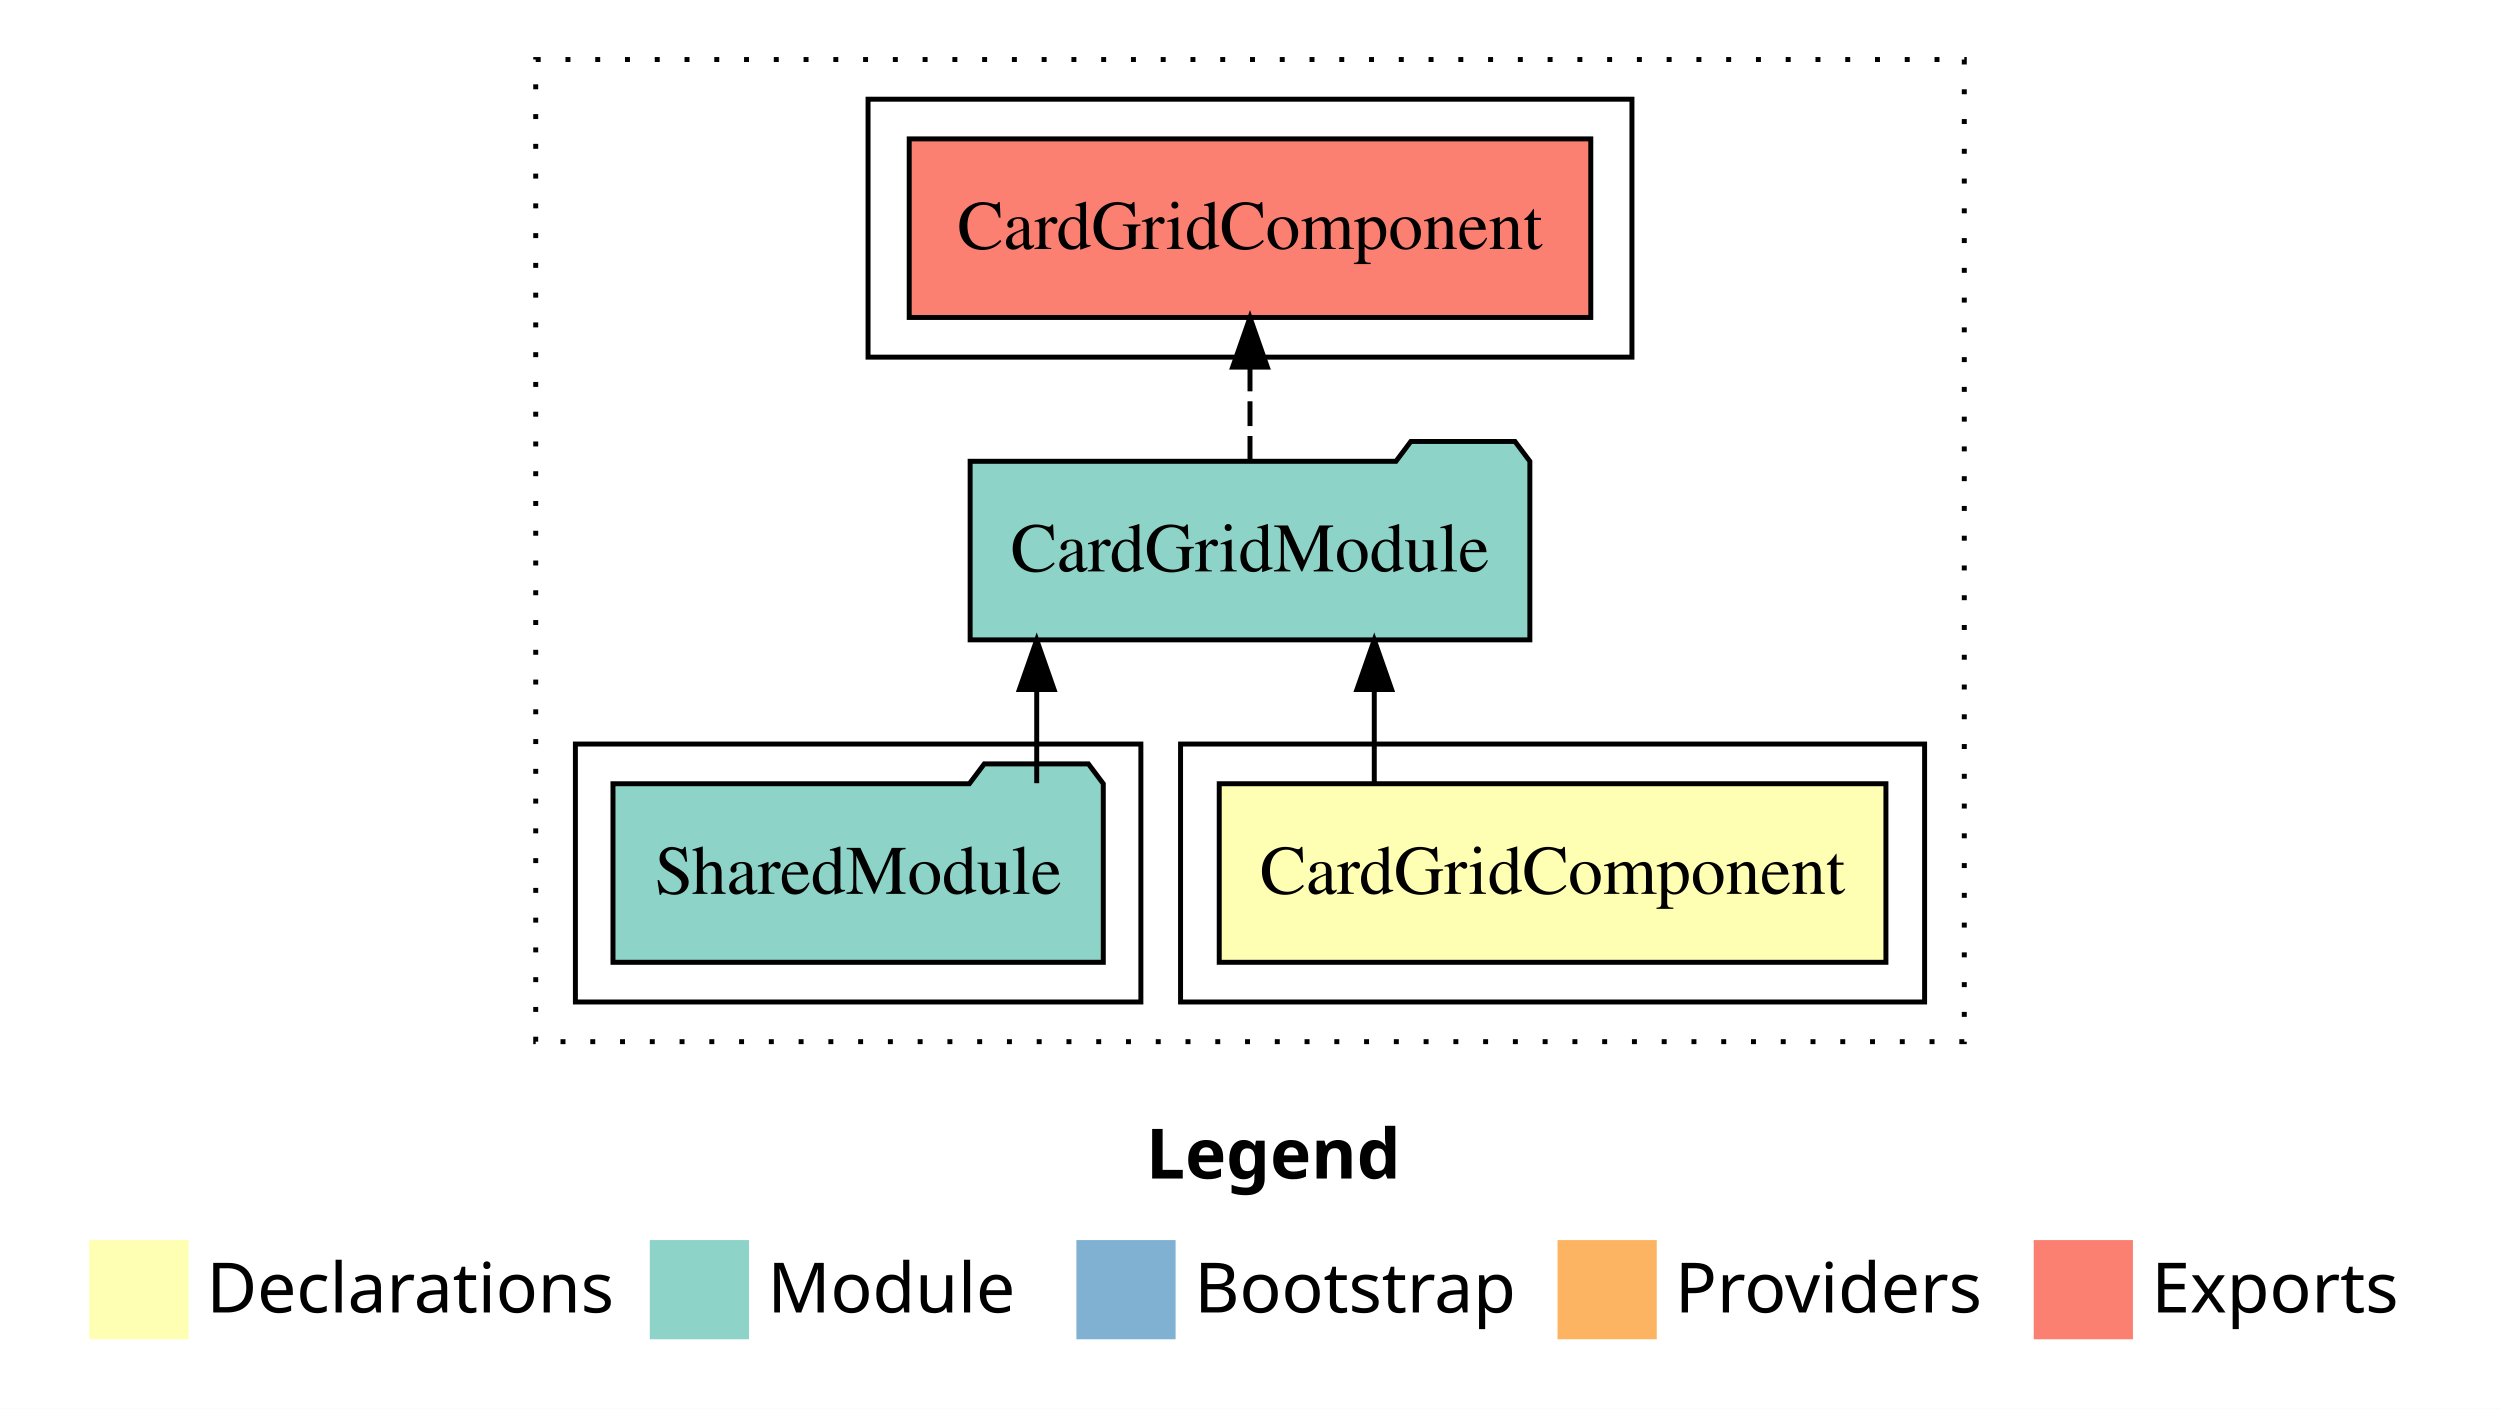
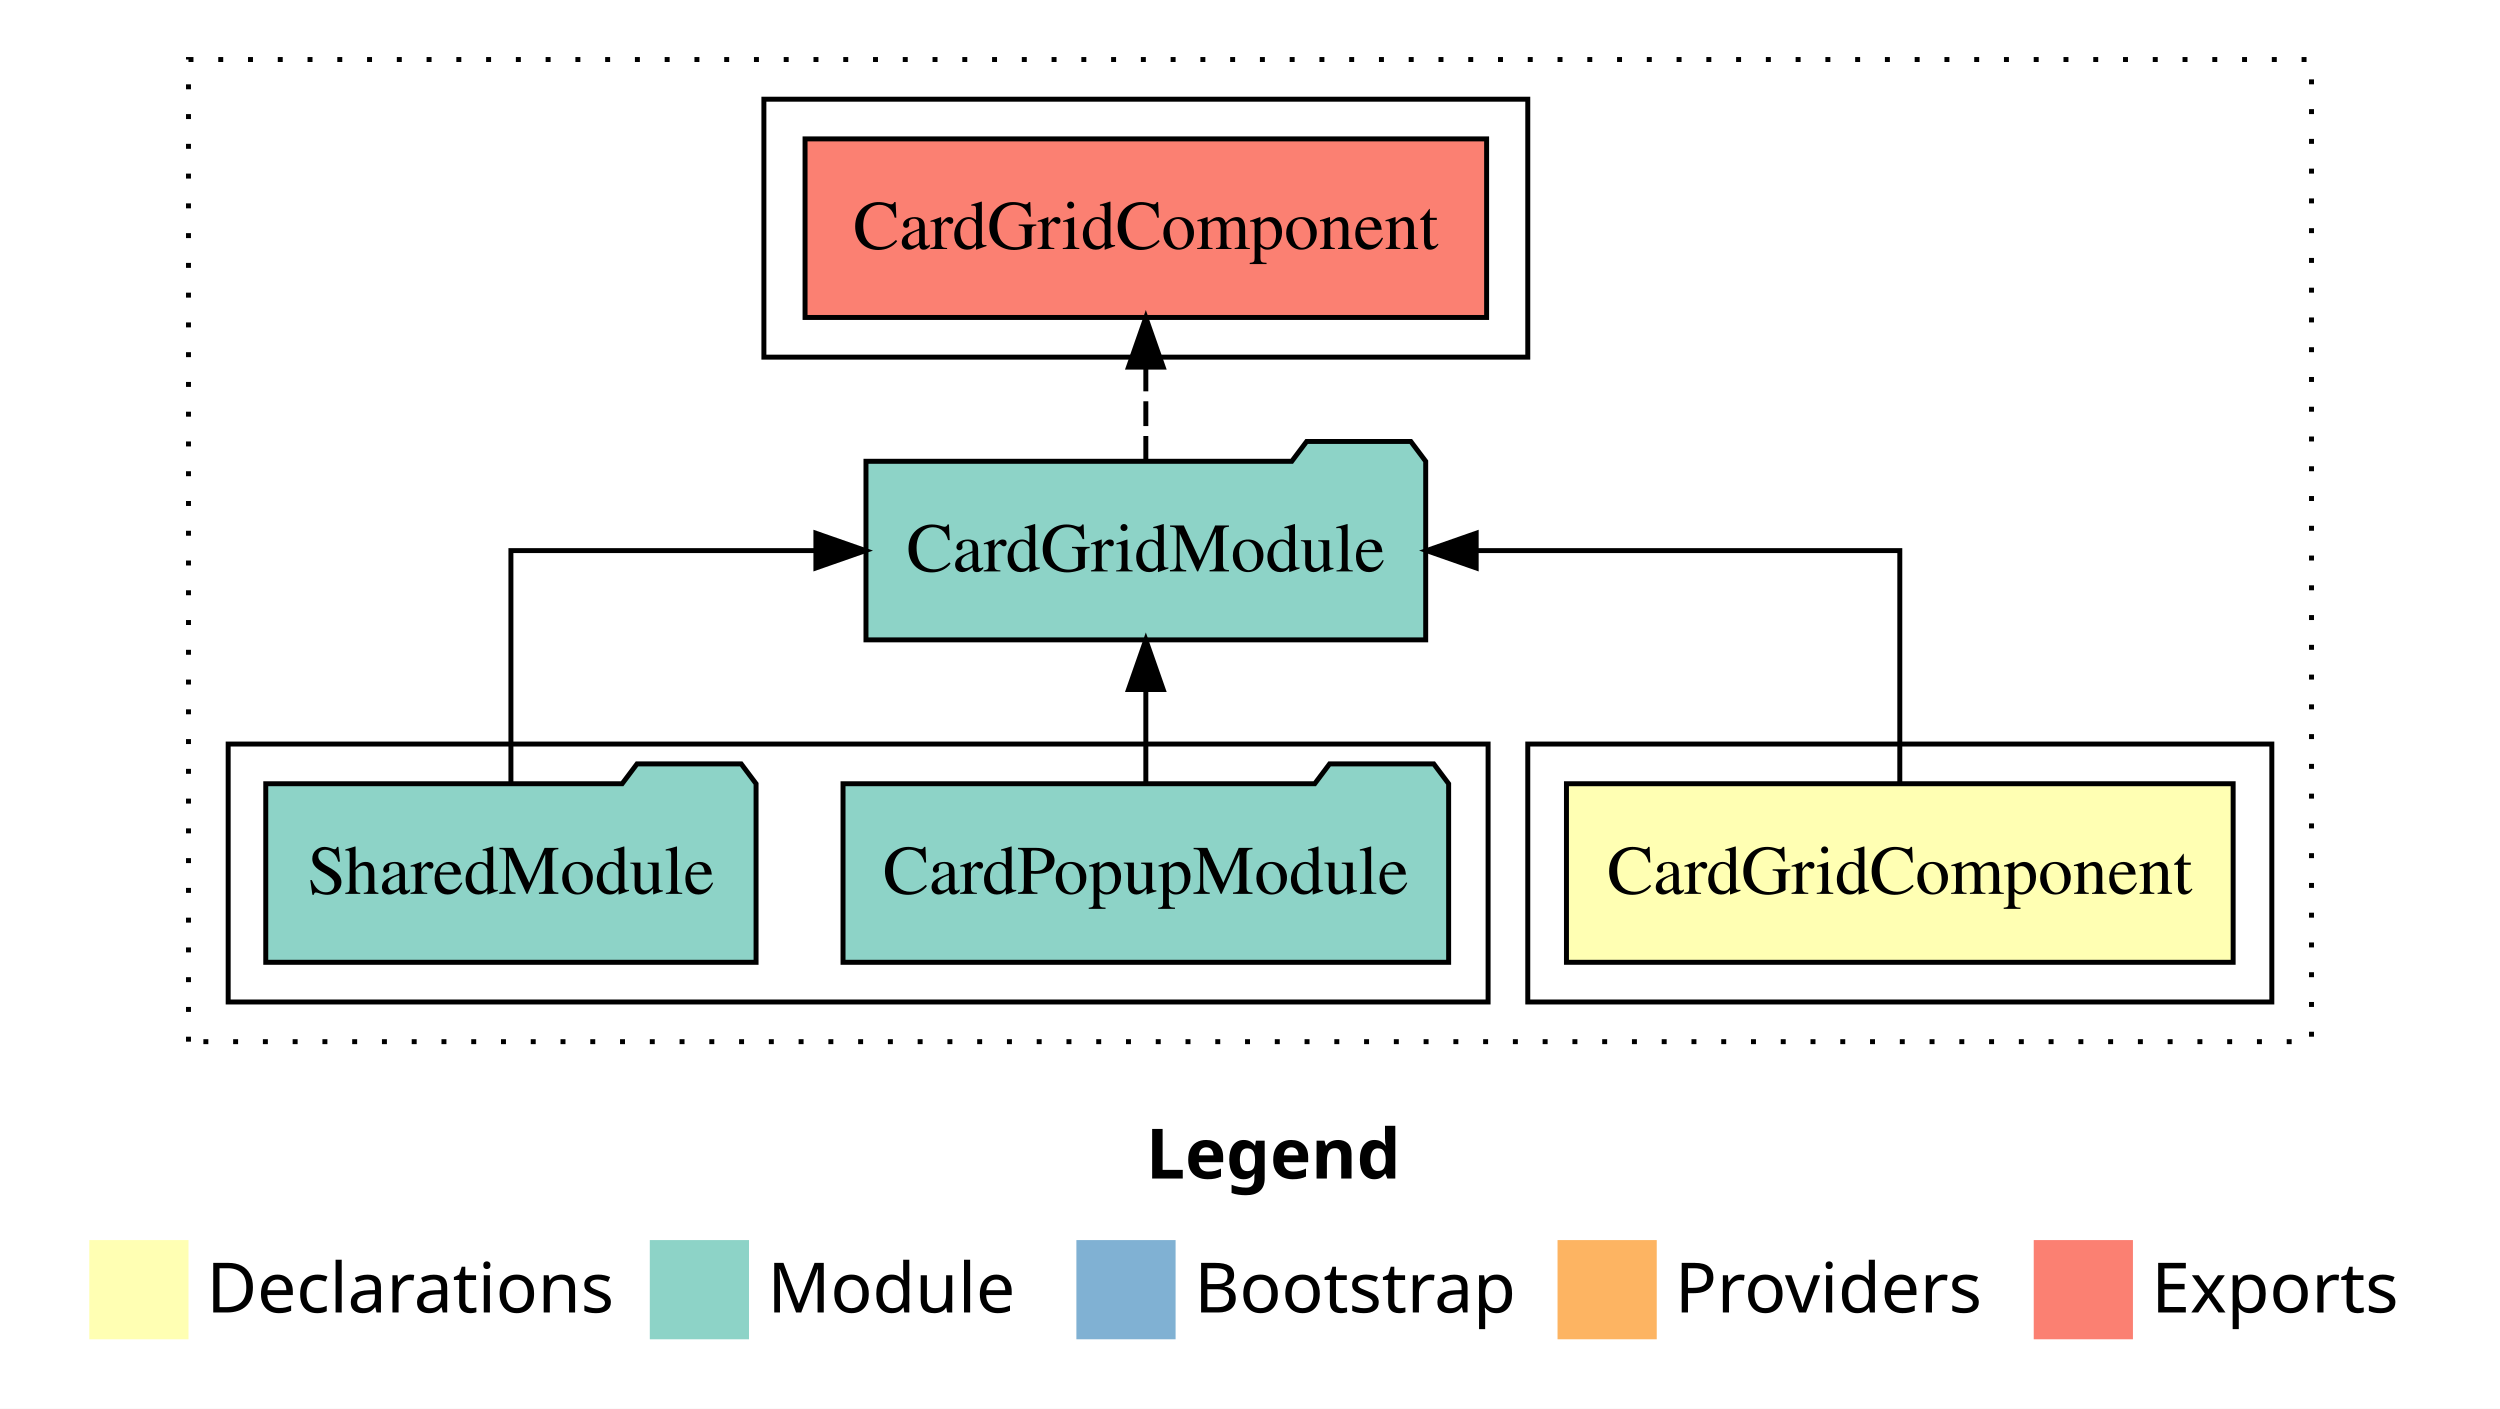
<svg xmlns="http://www.w3.org/2000/svg" width="504pt" height="284pt" viewBox="0.00 0.00 504.00 284.00">
  <g id="graph0" class="graph" transform="scale(1 1) rotate(0) translate(4 280)">
    <polygon fill="#ffffff" stroke="transparent" points="-4,4 -4,-280 500,-280 500,4 -4,4" />
    <text text-anchor="start" x="227.009" y="-42.4" font-family="sans-serif" font-weight="bold" font-size="14.00" fill="#000000">Legend</text>
    <polygon fill="#ffffb3" stroke="transparent" points="14,-10 14,-30 34,-30 34,-10 14,-10" />
    <text text-anchor="start" x="37.629" y="-15.4" font-family="sans-serif" font-size="14.00" fill="#000000">  Declarations</text>
    <polygon fill="#8dd3c7" stroke="transparent" points="127,-10 127,-30 147,-30 147,-10 127,-10" />
    <text text-anchor="start" x="150.725" y="-15.4" font-family="sans-serif" font-size="14.00" fill="#000000">  Module</text>
    <polygon fill="#80b1d3" stroke="transparent" points="213,-10 213,-30 233,-30 233,-10 213,-10" />
    <text text-anchor="start" x="236.781" y="-15.4" font-family="sans-serif" font-size="14.00" fill="#000000">  Bootstrap</text>
    <polygon fill="#fdb462" stroke="transparent" points="310,-10 310,-30 330,-30 330,-10 310,-10" />
    <text text-anchor="start" x="333.673" y="-15.4" font-family="sans-serif" font-size="14.00" fill="#000000">  Providers</text>
    <polygon fill="#fb8072" stroke="transparent" points="406,-10 406,-30 426,-30 426,-10 406,-10" />
    <text text-anchor="start" x="429.726" y="-15.4" font-family="sans-serif" font-size="14.00" fill="#000000">  Exports</text>
    <g id="clust1" class="cluster">
-       <polygon fill="none" stroke="#000000" stroke-dasharray="1,5" points="104,-70 104,-268 392,-268 392,-70 104,-70" />
+       <polygon fill="none" stroke="#000000" stroke-dasharray="1,5" points="34,-70 34,-268 462,-268 462,-70 34,-70" />
    </g>
    <g id="clust2" class="cluster">
-       <polygon fill="none" stroke="#000000" points="234,-78 234,-130 384,-130 384,-78 234,-78" />
+       <polygon fill="none" stroke="#000000" points="304,-78 304,-130 454,-130 454,-78 304,-78" />
    </g>
    <g id="clust4" class="cluster">
-       <polygon fill="none" stroke="#000000" points="112,-78 112,-130 226,-130 226,-78 112,-78" />
+       <polygon fill="none" stroke="#000000" points="42,-78 42,-130 296,-130 296,-78 42,-78" />
    </g>
    <g id="clust5" class="cluster">
-       <polygon fill="none" stroke="#000000" points="171,-208 171,-260 325,-260 325,-208 171,-208" />
+       <polygon fill="none" stroke="#000000" points="150,-208 150,-260 304,-260 304,-208 150,-208" />
    </g>
    <g id="node1" class="node">
-       <polygon fill="#ffffb3" stroke="#000000" points="376.202,-122 241.798,-122 241.798,-86 376.202,-86 376.202,-122" />
-       <text text-anchor="middle" x="309" y="-99.8" font-family="Times,serif" font-size="14.00" fill="#000000">CardGridComponent</text>
+       <polygon fill="#ffffb3" stroke="#000000" points="446.202,-122 311.798,-122 311.798,-86 446.202,-86 446.202,-122" />
+       <text text-anchor="middle" x="379" y="-99.8" font-family="Times,serif" font-size="14.00" fill="#000000">CardGridComponent</text>
    </g>
    <g id="node2" class="node">
-       <polygon fill="#8dd3c7" stroke="#000000" points="304.42,-187 301.42,-191 280.42,-191 277.42,-187 191.58,-187 191.58,-151 304.42,-151 304.42,-187" />
-       <text text-anchor="middle" x="248" y="-164.8" font-family="Times,serif" font-size="14.00" fill="#000000">CardGridModule</text>
+       <polygon fill="#8dd3c7" stroke="#000000" points="283.42,-187 280.42,-191 259.42,-191 256.42,-187 170.58,-187 170.58,-151 283.42,-151 283.42,-187" />
+       <text text-anchor="middle" x="227" y="-164.8" font-family="Times,serif" font-size="14.00" fill="#000000">CardGridModule</text>
    </g>
    <g id="edge1" class="edge">
-       <path fill="none" stroke="#000000" d="M273.054,-122.106C273.054,-122.106 273.054,-140.991 273.054,-140.991" />
-       <polygon fill="#000000" stroke="#000000" points="269.554,-140.991 273.054,-150.991 276.554,-140.991 269.554,-140.991" />
+       <path fill="none" stroke="#000000" d="M379,-122.106C379,-141.339 379,-169 379,-169 379,-169 293.599,-169 293.599,-169" />
+       <polygon fill="#000000" stroke="#000000" points="293.599,-165.5 283.599,-169 293.599,-172.5 293.599,-165.5" />
+     </g>
+     <g id="node5" class="node">
+       <polygon fill="#fb8072" stroke="#000000" points="295.702,-252 158.298,-252 158.298,-216 295.702,-216 295.702,-252" />
+       <text text-anchor="middle" x="227" y="-229.8" font-family="Times,serif" font-size="14.00" fill="#000000">CardGridComponent </text>
+     </g>
+     <g id="edge4" class="edge">
+       <path fill="none" stroke="#000000" stroke-dasharray="5,2" d="M227,-187.106C227,-187.106 227,-205.991 227,-205.991" />
+       <polygon fill="#000000" stroke="#000000" points="223.5,-205.991 227,-215.991 230.5,-205.991 223.5,-205.991" />
+     </g>
+     <g id="node3" class="node">
+       <polygon fill="#8dd3c7" stroke="#000000" points="288.045,-122 285.045,-126 264.045,-126 261.045,-122 165.955,-122 165.955,-86 288.045,-86 288.045,-122" />
+       <text text-anchor="middle" x="227" y="-99.8" font-family="Times,serif" font-size="14.00" fill="#000000">CardPopupModule</text>
+     </g>
+     <g id="edge2" class="edge">
+       <path fill="none" stroke="#000000" d="M227,-122.106C227,-122.106 227,-140.991 227,-140.991" />
+       <polygon fill="#000000" stroke="#000000" points="223.5,-140.991 227,-150.991 230.5,-140.991 223.5,-140.991" />
    </g>
    <g id="node4" class="node">
-       <polygon fill="#fb8072" stroke="#000000" points="316.702,-252 179.298,-252 179.298,-216 316.702,-216 316.702,-252" />
-       <text text-anchor="middle" x="248" y="-229.8" font-family="Times,serif" font-size="14.00" fill="#000000">CardGridComponent </text>
+       <polygon fill="#8dd3c7" stroke="#000000" points="148.423,-122 145.423,-126 124.423,-126 121.423,-122 49.577,-122 49.577,-86 148.423,-86 148.423,-122" />
+       <text text-anchor="middle" x="99" y="-99.8" font-family="Times,serif" font-size="14.00" fill="#000000">SharedModule</text>
    </g>
    <g id="edge3" class="edge">
-       <path fill="none" stroke="#000000" stroke-dasharray="5,2" d="M248,-187.106C248,-187.106 248,-205.991 248,-205.991" />
-       <polygon fill="#000000" stroke="#000000" points="244.5,-205.991 248,-215.991 251.5,-205.991 244.5,-205.991" />
-     </g>
-     <g id="node3" class="node">
-       <polygon fill="#8dd3c7" stroke="#000000" points="218.423,-122 215.423,-126 194.423,-126 191.423,-122 119.577,-122 119.577,-86 218.423,-86 218.423,-122" />
-       <text text-anchor="middle" x="169" y="-99.8" font-family="Times,serif" font-size="14.00" fill="#000000">SharedModule</text>
-     </g>
-     <g id="edge2" class="edge">
-       <path fill="none" stroke="#000000" d="M205.001,-122.106C205.001,-122.106 205.001,-140.991 205.001,-140.991" />
-       <polygon fill="#000000" stroke="#000000" points="201.501,-140.991 205.001,-150.991 208.501,-140.991 201.501,-140.991" />
+       <path fill="none" stroke="#000000" d="M99,-122.106C99,-141.339 99,-169 99,-169 99,-169 160.485,-169 160.485,-169" />
+       <polygon fill="#000000" stroke="#000000" points="160.485,-172.5 170.485,-169 160.485,-165.5 160.485,-172.5" />
    </g>
  </g>
</svg>
